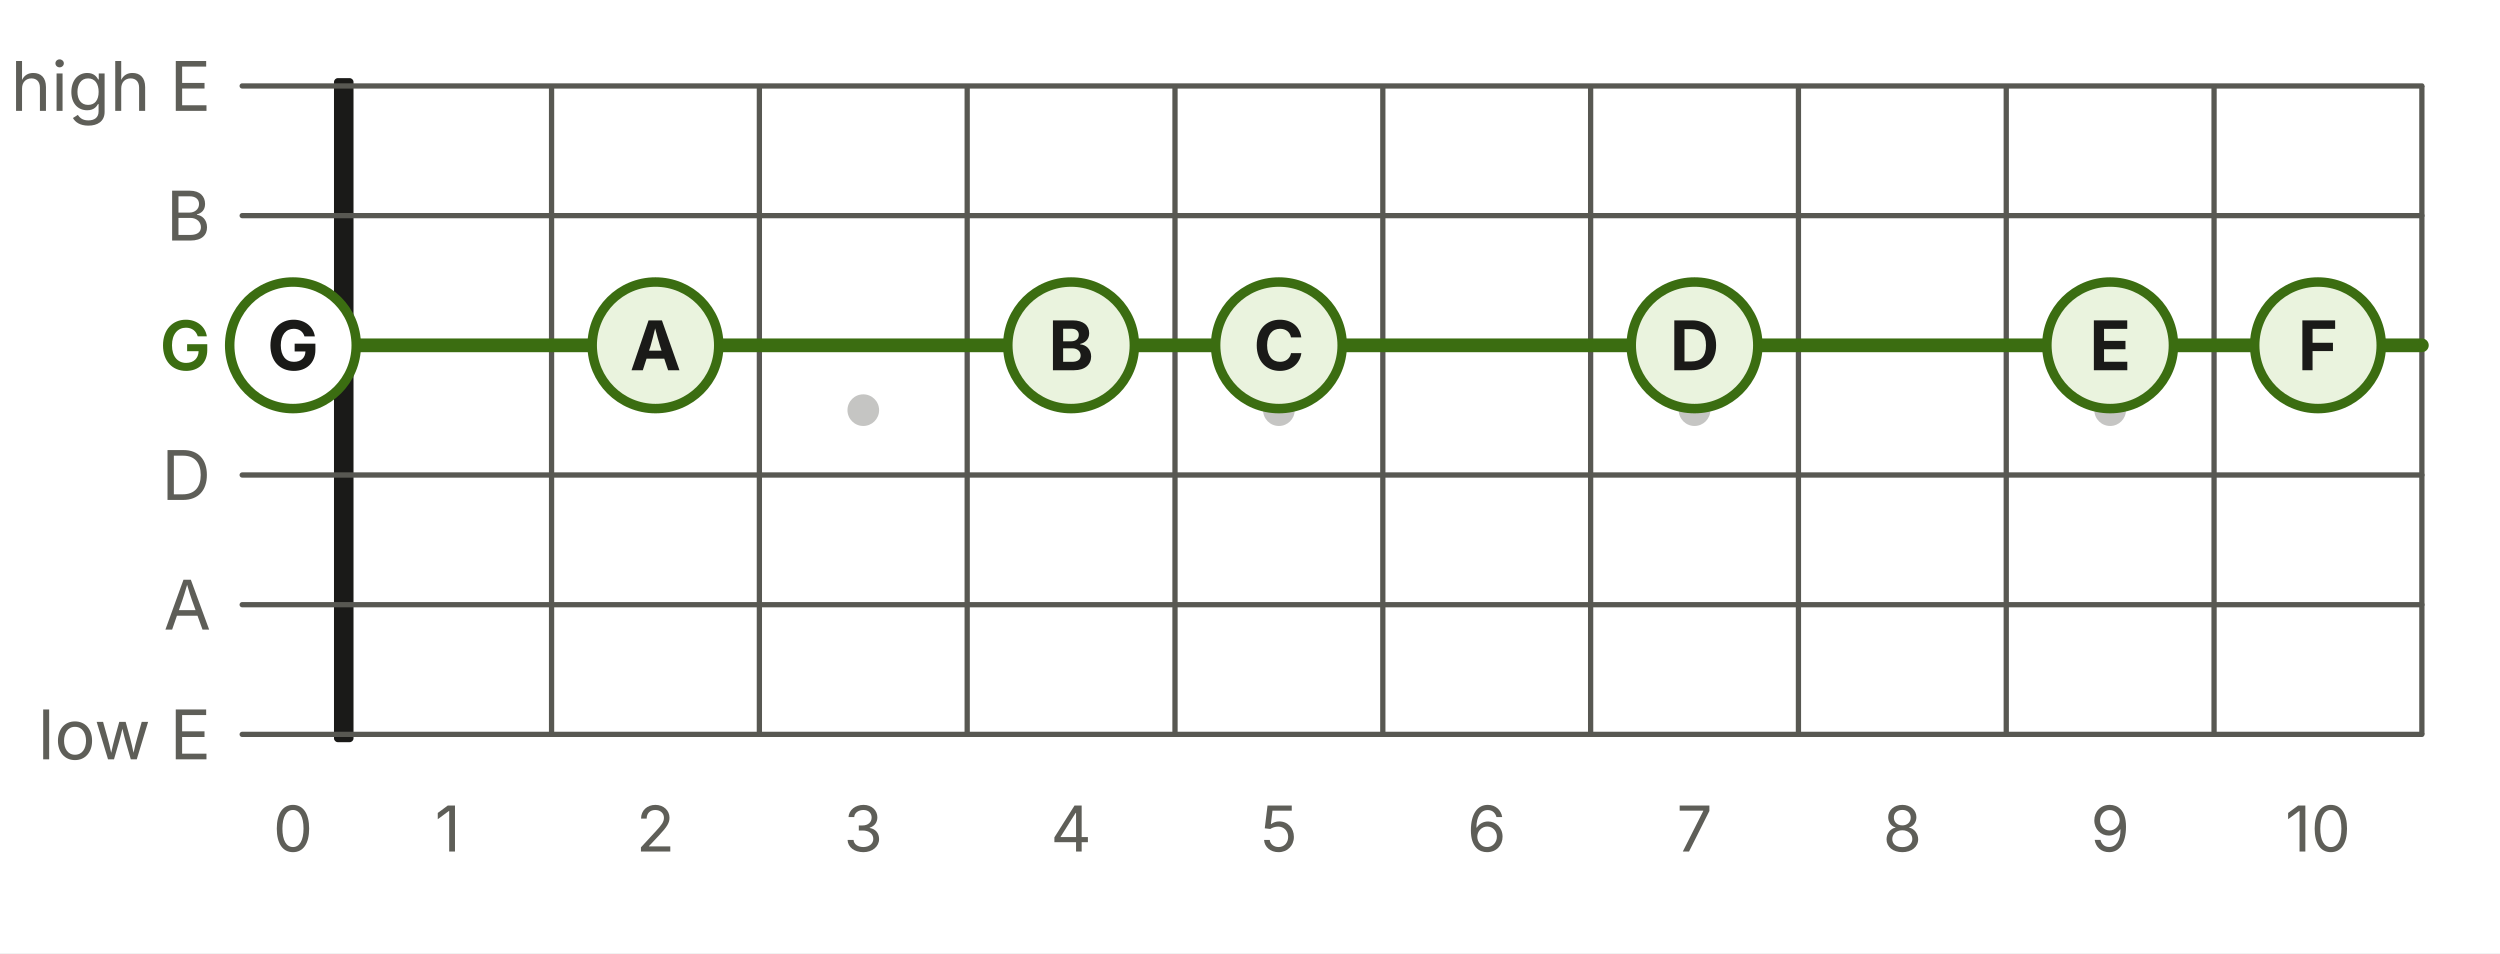
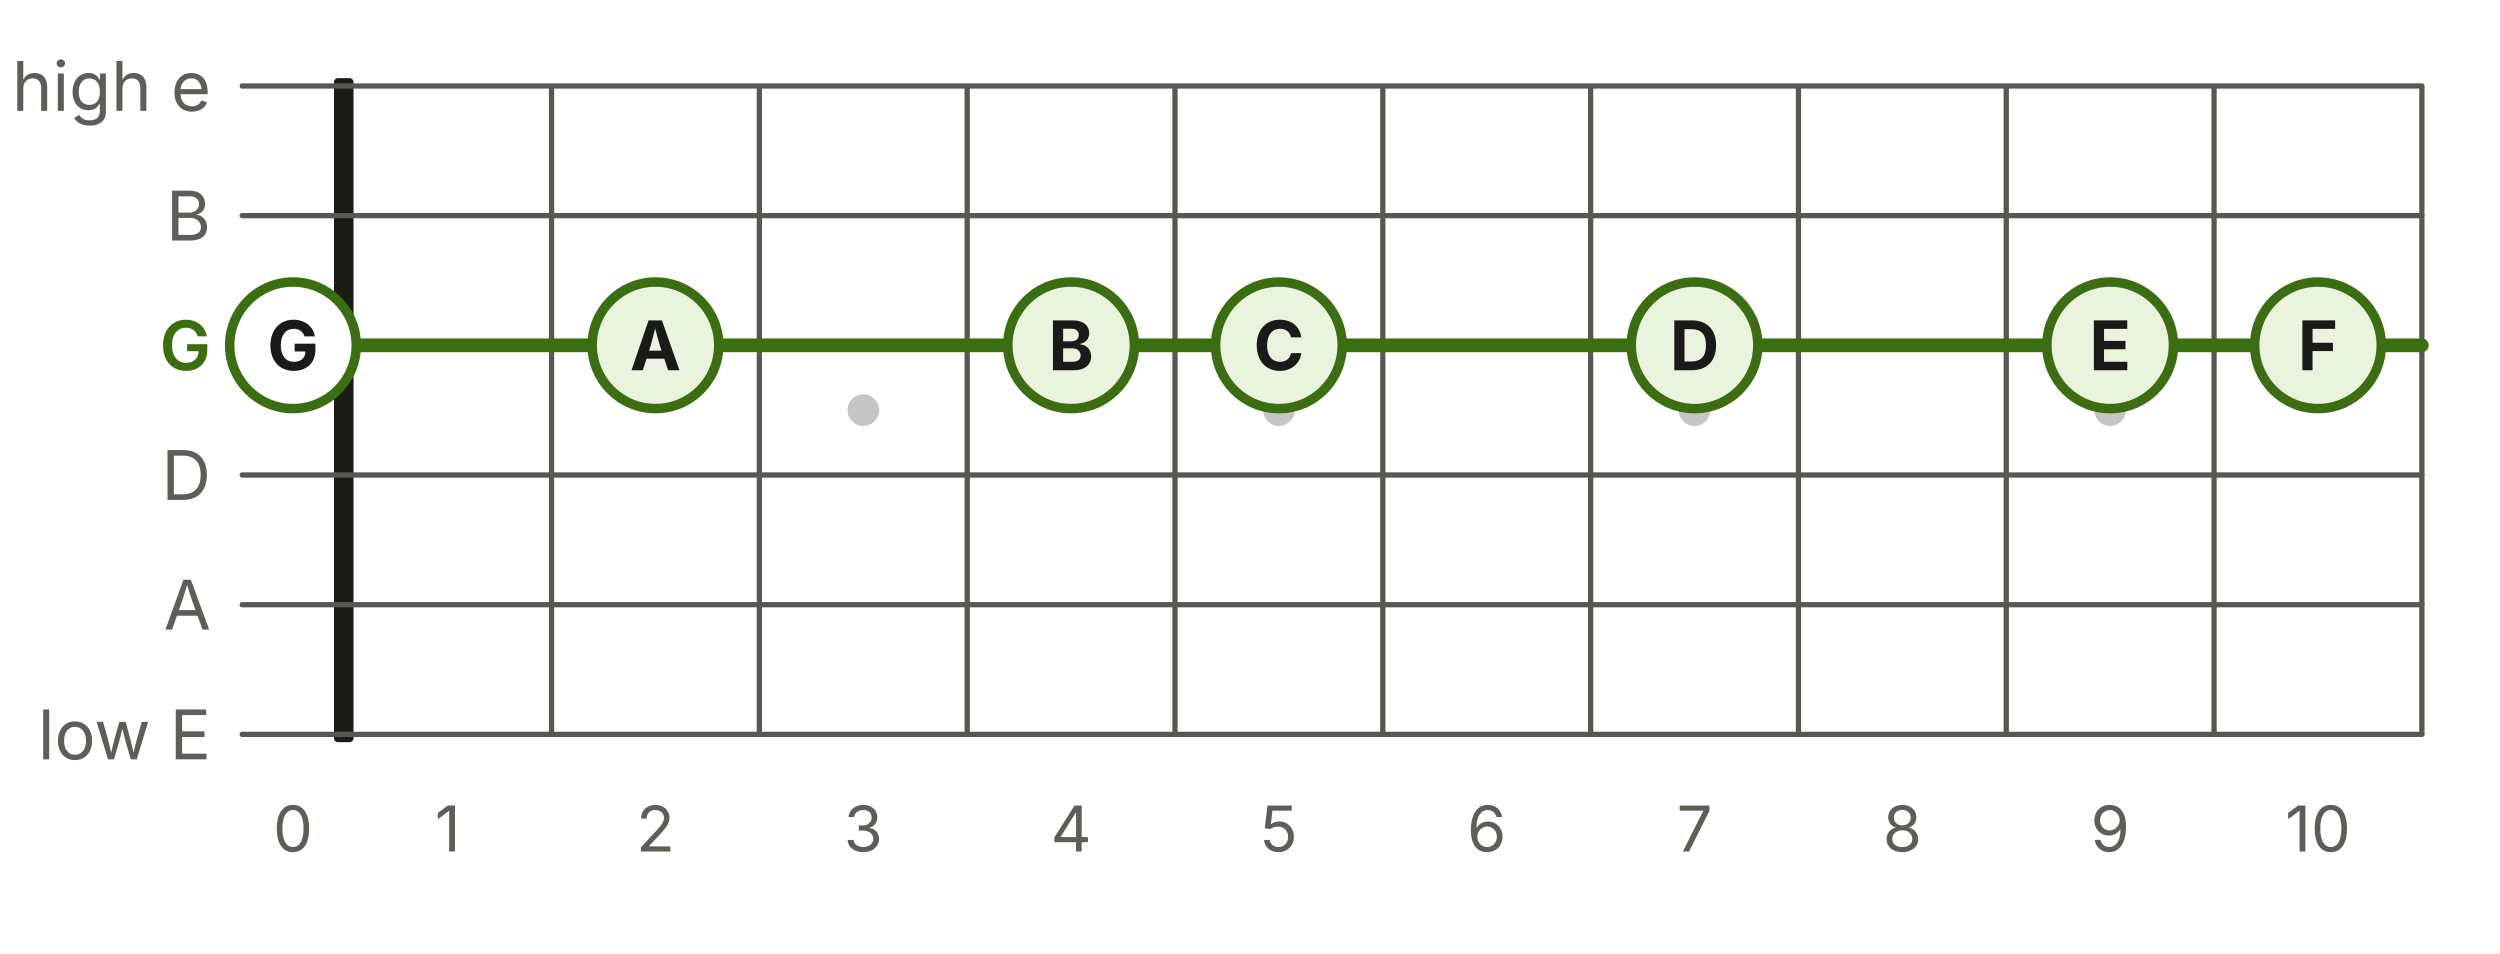
<svg xmlns="http://www.w3.org/2000/svg" width="2560" height="976" viewBox="0 0 640 244" font-family="Calibri,-apple-system,BlinkMacSystemFont,'Segoe UI',sans-serif">
  <rect width="640" height="244" fill="#ffffff" />
  <circle cx="221" cy="105" r="4.05" fill="#585852" opacity="0.35" />
  <circle cx="327.4" cy="105" r="4.05" fill="#585852" opacity="0.35" />
  <circle cx="433.8" cy="105" r="4.05" fill="#585852" opacity="0.35" />
  <circle cx="540.2" cy="105" r="4.05" fill="#585852" opacity="0.35" />
  <line x1="141.2" y1="22" x2="141.2" y2="188" stroke="#585852" stroke-width="1.35" />
  <line x1="194.4" y1="22" x2="194.4" y2="188" stroke="#585852" stroke-width="1.35" />
  <line x1="247.6" y1="22" x2="247.6" y2="188" stroke="#585852" stroke-width="1.35" />
  <line x1="300.8" y1="22" x2="300.8" y2="188" stroke="#585852" stroke-width="1.35" />
  <line x1="354" y1="22" x2="354" y2="188" stroke="#585852" stroke-width="1.35" />
  <line x1="407.2" y1="22" x2="407.2" y2="188" stroke="#585852" stroke-width="1.35" />
  <line x1="460.4" y1="22" x2="460.4" y2="188" stroke="#585852" stroke-width="1.35" />
  <line x1="513.6" y1="22" x2="513.6" y2="188" stroke="#585852" stroke-width="1.35" />
  <line x1="566.8" y1="22" x2="566.8" y2="188" stroke="#585852" stroke-width="1.35" />
  <line x1="620" y1="22" x2="620" y2="188" stroke="#585852" stroke-width="1.35" />
  <rect x="85.5" y="20" width="5" height="170" fill="#1a1a18" rx="1" />
  <line x1="62" y1="22" x2="620" y2="22" stroke="#585852" stroke-width="1.35" stroke-linecap="round" />
-   <text x="54" y="22" text-anchor="end" dominant-baseline="central" font-size="17.55" font-weight="400" fill="#5e5e58">high E</text>
+   <text x="54" y="22" text-anchor="end" dominant-baseline="central" font-size="17.55" font-weight="400" fill="#5e5e58">high e</text>
  <line x1="62" y1="55.2" x2="620" y2="55.2" stroke="#585852" stroke-width="1.35" stroke-linecap="round" />
  <text x="54" y="55.2" text-anchor="end" dominant-baseline="central" font-size="17.55" font-weight="400" fill="#5e5e58">B</text>
  <line x1="62" y1="88.4" x2="620" y2="88.4" stroke="#3b6d11" stroke-width="3.51" stroke-linecap="round" />
  <text x="54" y="88.4" text-anchor="end" dominant-baseline="central" font-size="17.55" font-weight="600" fill="#3b6d11">G</text>
  <line x1="62" y1="121.6" x2="620" y2="121.6" stroke="#585852" stroke-width="1.35" stroke-linecap="round" />
  <text x="54" y="121.6" text-anchor="end" dominant-baseline="central" font-size="17.55" font-weight="400" fill="#5e5e58">D</text>
  <line x1="62" y1="154.8" x2="620" y2="154.8" stroke="#585852" stroke-width="1.35" stroke-linecap="round" />
  <text x="54" y="154.8" text-anchor="end" dominant-baseline="central" font-size="17.55" font-weight="400" fill="#5e5e58">A</text>
  <line x1="62" y1="188" x2="620" y2="188" stroke="#585852" stroke-width="1.35" stroke-linecap="round" />
  <text x="54" y="188" text-anchor="end" dominant-baseline="central" font-size="17.55" font-weight="400" fill="#5e5e58">low E</text>
  <circle cx="75" cy="88.4" r="16.2" fill="#ffffff" stroke="#3b6d11" stroke-width="2.43" />
  <circle cx="167.8" cy="88.4" r="16.2" fill="#eaf3de" stroke="#3b6d11" stroke-width="2.43" />
  <circle cx="274.2" cy="88.4" r="16.2" fill="#eaf3de" stroke="#3b6d11" stroke-width="2.43" />
  <circle cx="327.4" cy="88.4" r="16.2" fill="#eaf3de" stroke="#3b6d11" stroke-width="2.43" />
  <circle cx="433.8" cy="88.4" r="16.2" fill="#eaf3de" stroke="#3b6d11" stroke-width="2.43" />
  <circle cx="540.2" cy="88.4" r="16.2" fill="#eaf3de" stroke="#3b6d11" stroke-width="2.43" />
  <circle cx="593.4" cy="88.4" r="16.2" fill="#eaf3de" stroke="#3b6d11" stroke-width="2.43" />
  <g font-size="17.55" font-weight="700" fill="#1a1a18" text-anchor="middle" dominant-baseline="central">
    <text x="75" y="88.4">G</text>
    <text x="167.8" y="88.4">A</text>
    <text x="274.2" y="88.4">B</text>
    <text x="327.4" y="88.4">C</text>
    <text x="433.8" y="88.4">D</text>
    <text x="540.2" y="88.4">E</text>
    <text x="593.4" y="88.4">F</text>
  </g>
  <g font-size="16.2" fill="#5e5e58" text-anchor="middle">
    <text x="75" y="218">0</text>
    <text x="114.6" y="218">1</text>
    <text x="167.8" y="218">2</text>
    <text x="221" y="218">3</text>
    <text x="274.2" y="218">4</text>
    <text x="327.4" y="218">5</text>
    <text x="380.6" y="218">6</text>
    <text x="433.8" y="218">7</text>
    <text x="487" y="218">8</text>
    <text x="540.2" y="218">9</text>
    <text x="593.4" y="218">10</text>
  </g>
</svg>
